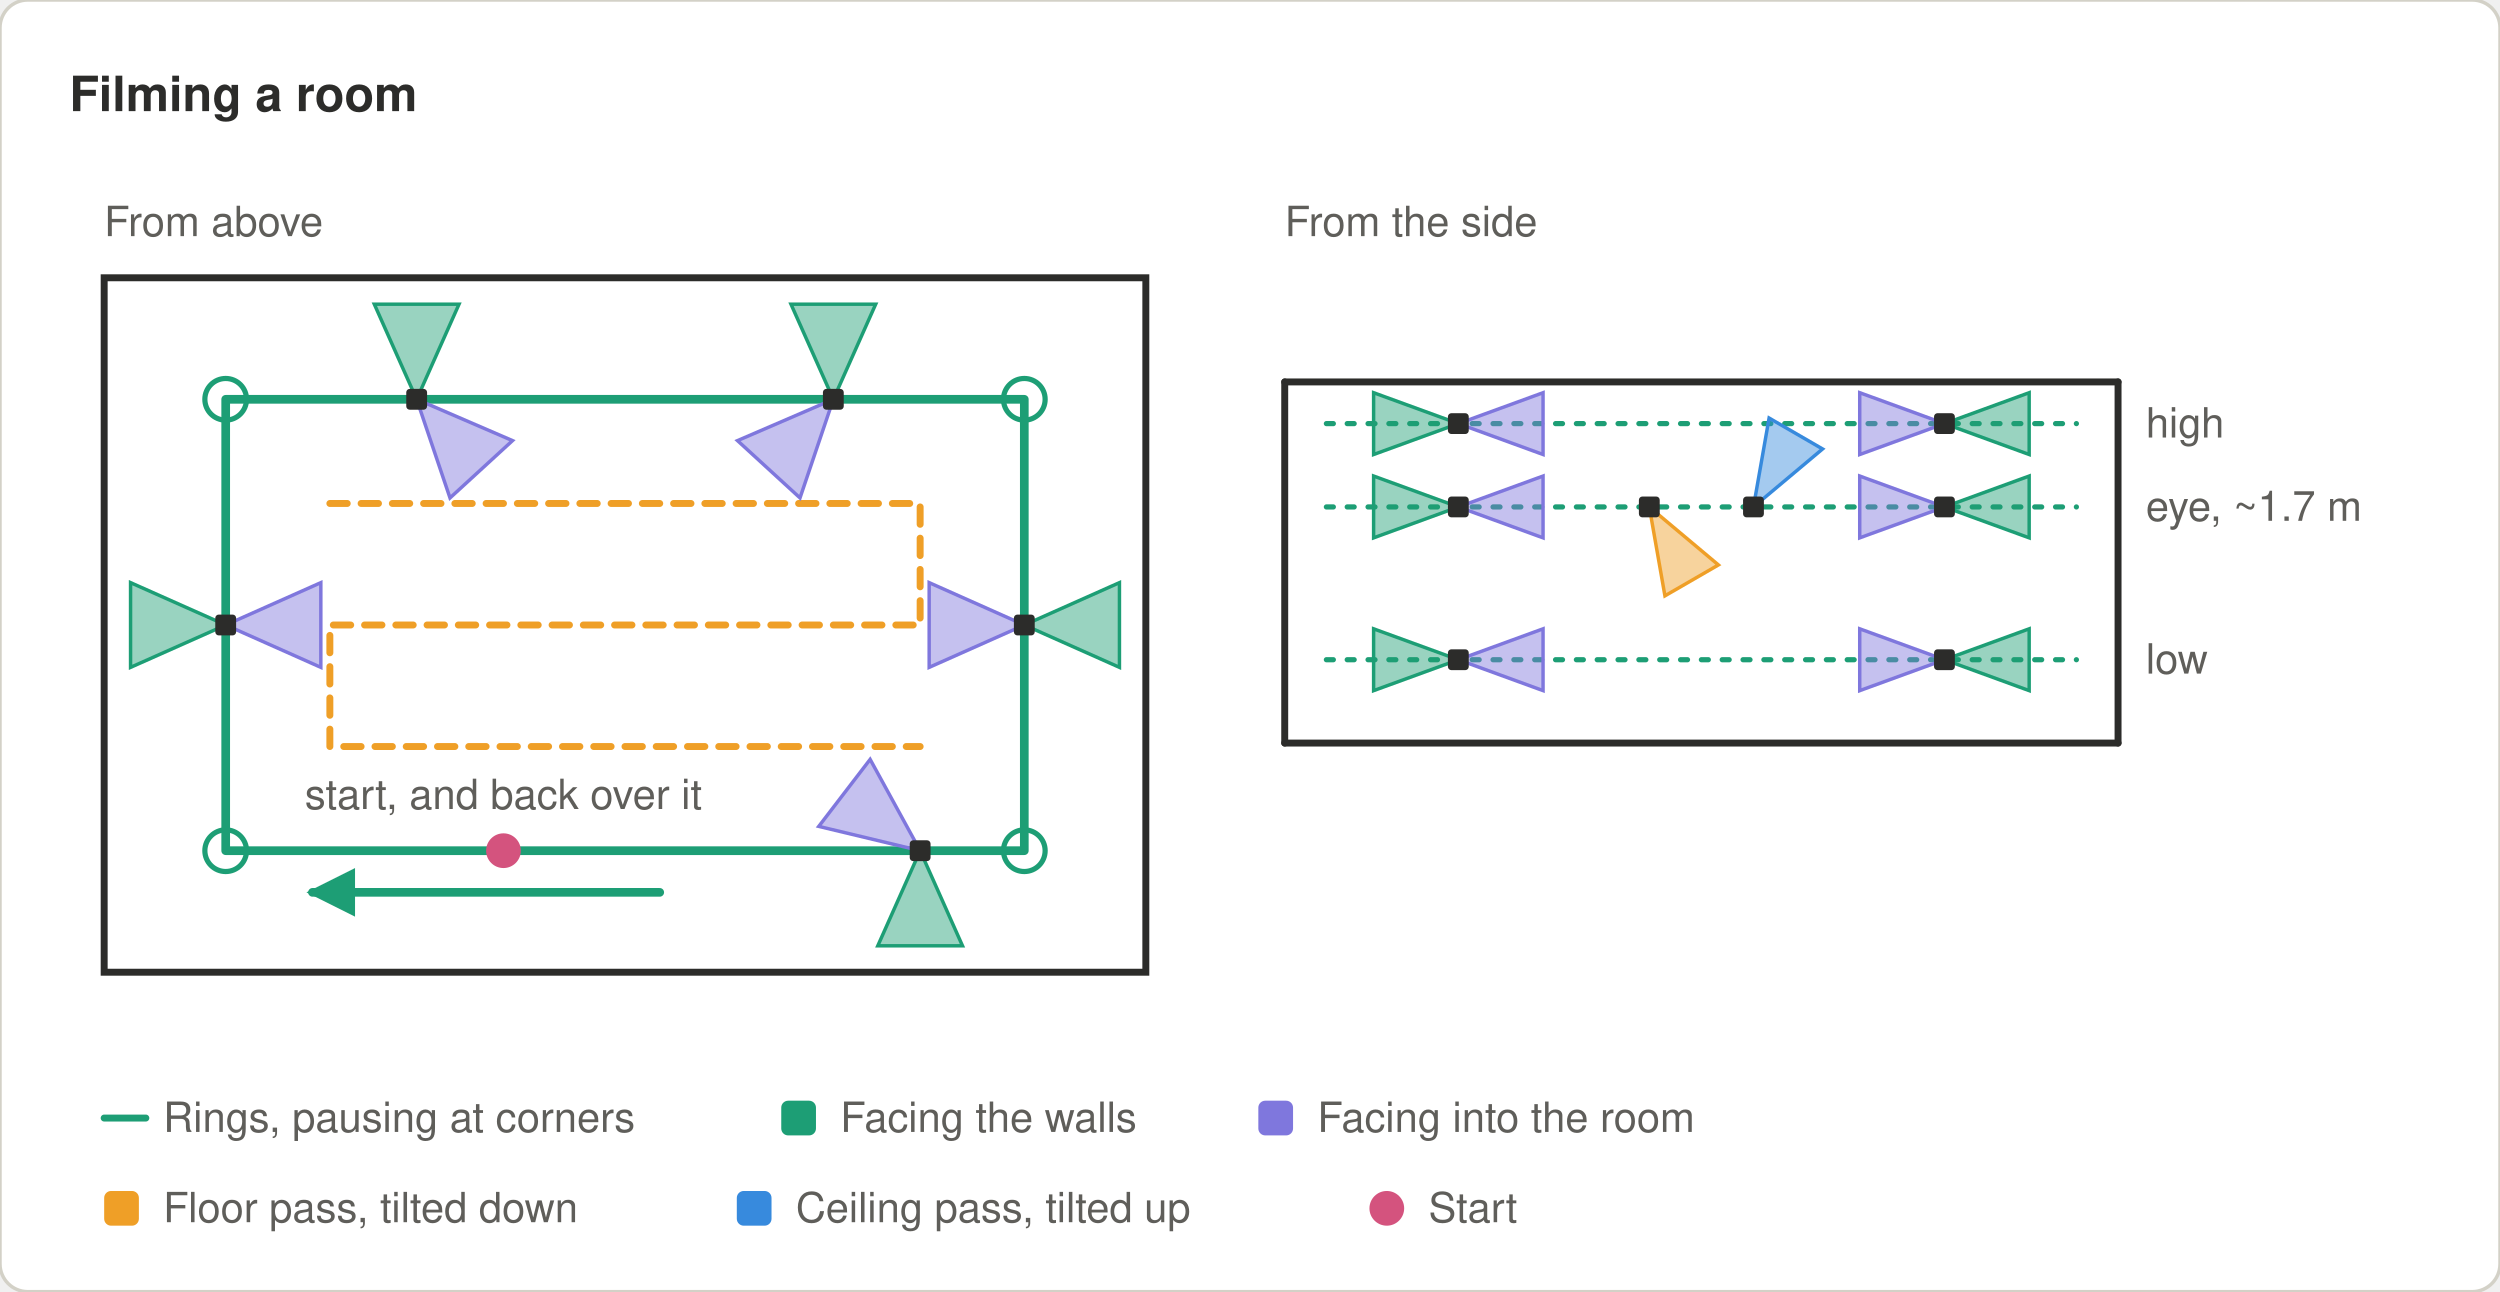
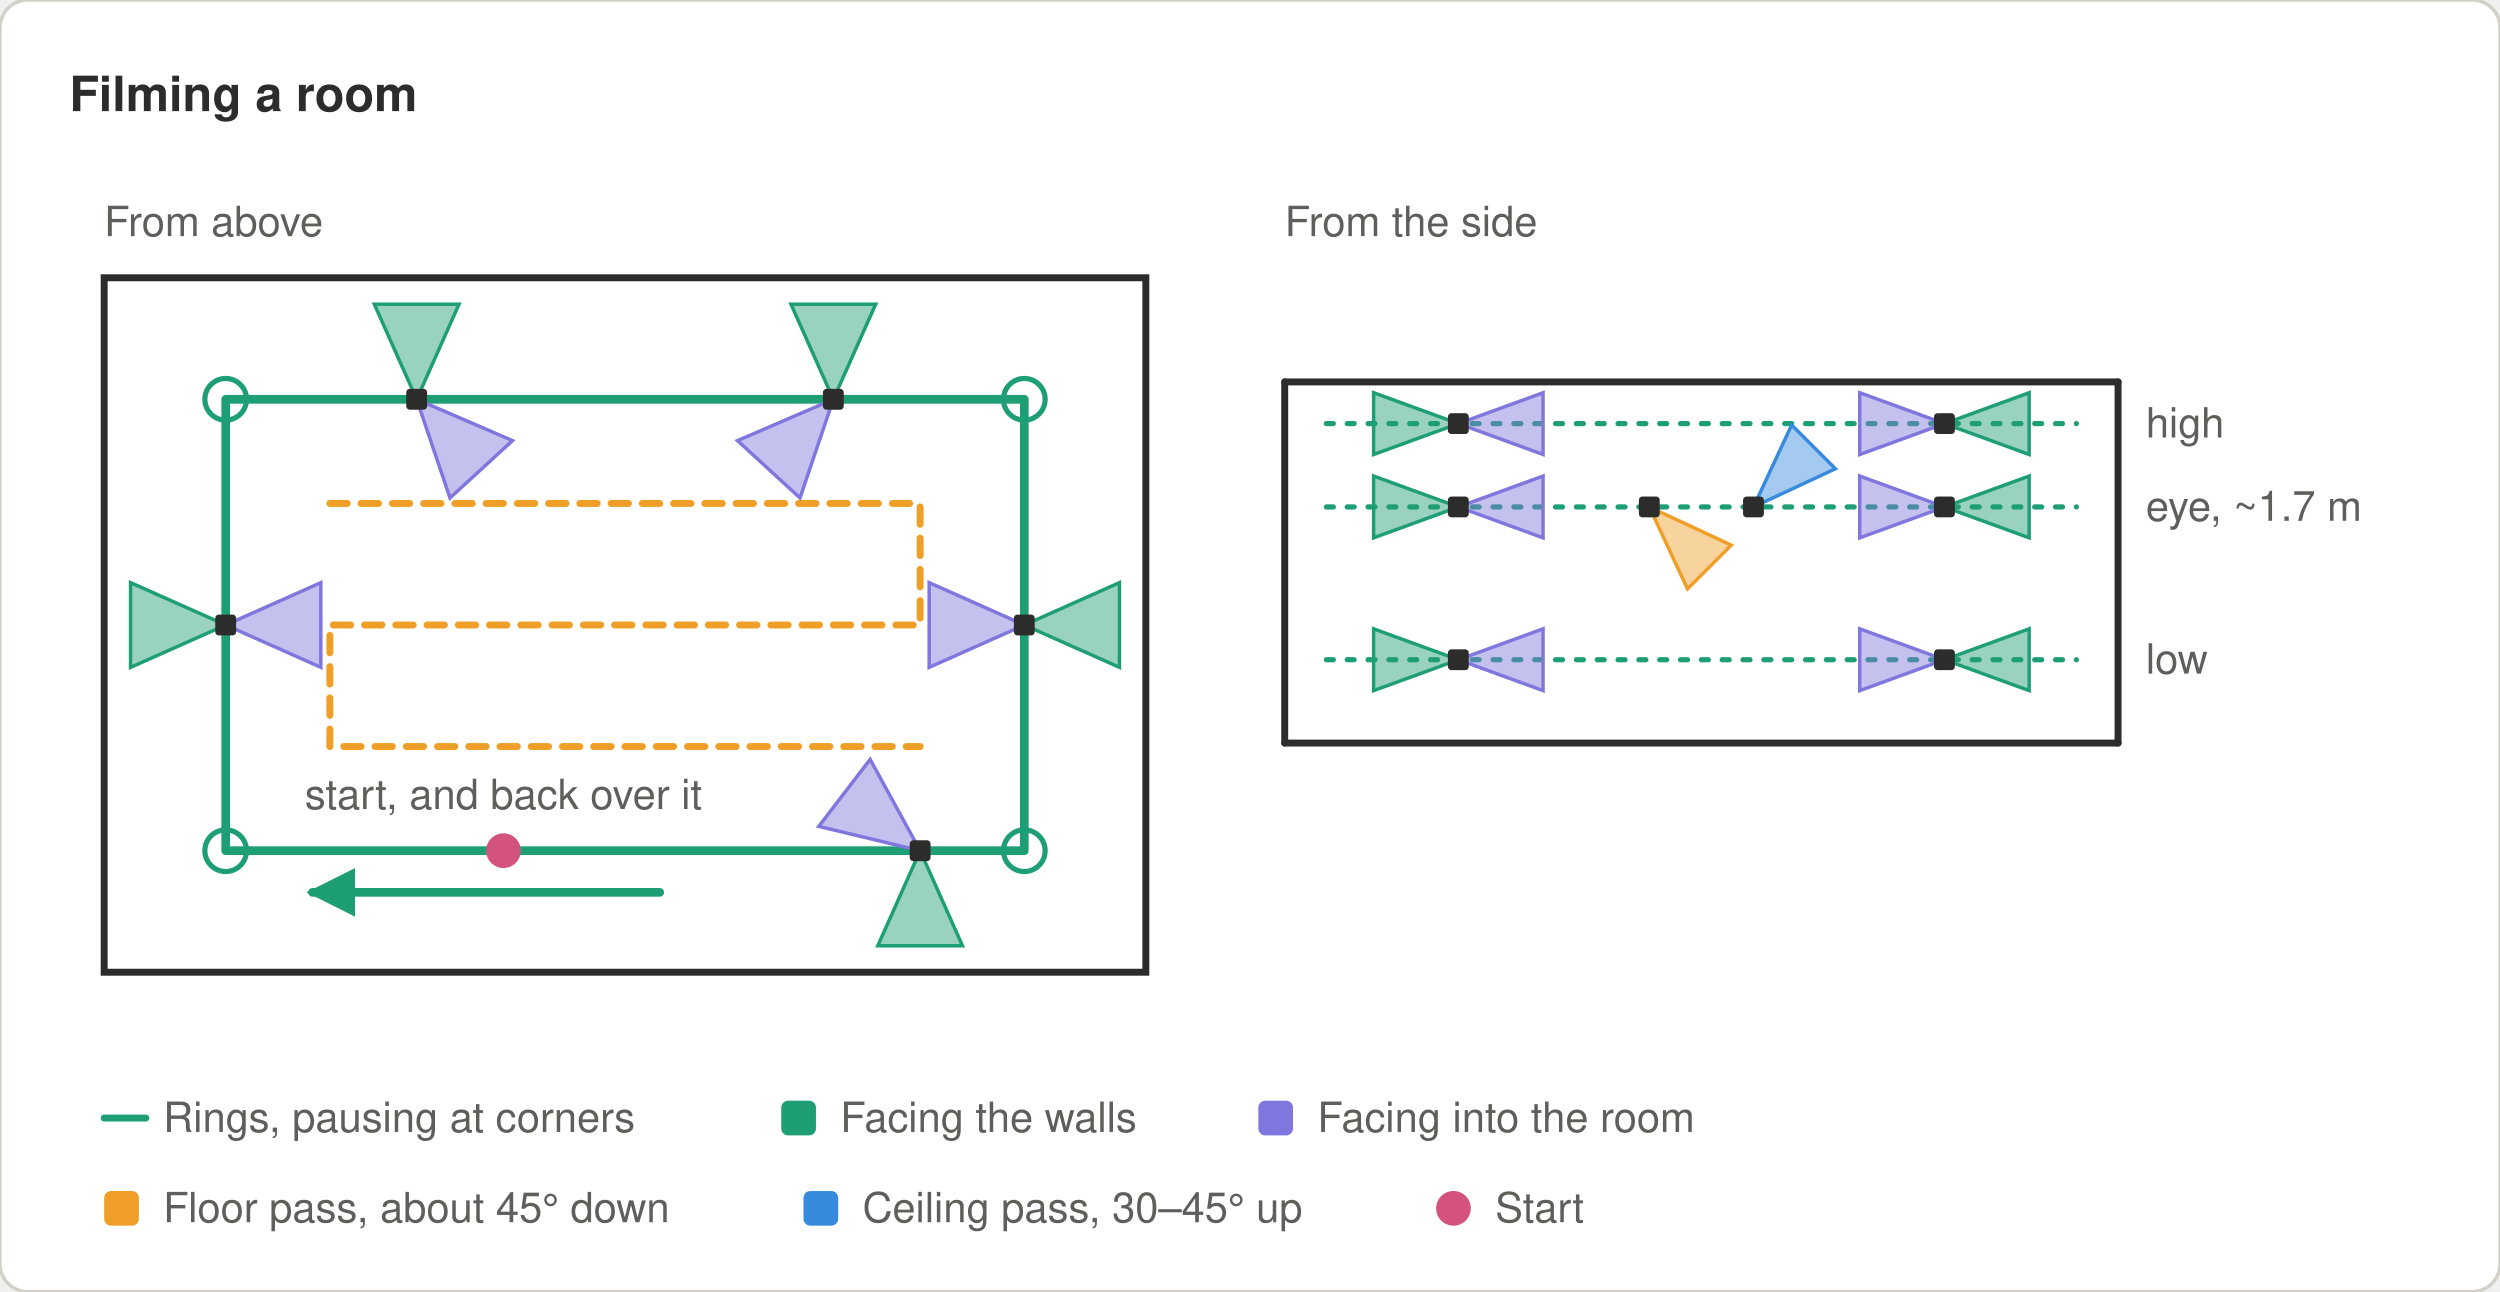
<svg xmlns="http://www.w3.org/2000/svg" width="720" height="372" viewBox="0 0 720 372" font-family="-apple-system, Segoe UI, Helvetica, Arial, sans-serif">
  <defs>
    <marker id="a" viewBox="0 0 10 10" refX="8" refY="5" markerWidth="7" markerHeight="7" orient="auto-start-reverse">
      <path d="M 1 1 L 9 5 L 1 9 z" fill="context-stroke" />
    </marker>
  </defs>
  <rect width="720" height="372" rx="8" fill="#ffffff" stroke="#D3D1C7" />
  <text x="20" y="32" font-size="14" font-weight="600" fill="#2C2C2A">Filming a room</text>
  <text x="30" y="68" font-size="12" fill="#5F5E5A" text-anchor="start">From above</text>
  <rect x="30" y="80" width="300" height="200" rx="0" fill="none" stroke="#2C2C2A" stroke-width="2" />
  <path fill="none" stroke="#EF9F27" stroke-width="2" stroke-linecap="round" stroke-linejoin="round" d="M 95 145 L 265 145 L 265 180 L 95 180 L 95 215 L 265 215" stroke-dasharray="5 4" />
  <path fill="none" stroke="#1D9E75" stroke-width="2.5" stroke-linecap="round" stroke-linejoin="round" d="M 145 245 L 65 245 L 65 115 L 295 115 L 295 245 L 145 245" />
  <path fill="none" stroke="#1D9E75" stroke-width="2.5" stroke-linecap="round" stroke-linejoin="round" d="M 190 257 L 90 257" marker-end="url(#a)" />
  <circle cx="65" cy="245" r="6" fill="none" stroke="#1D9E75" stroke-width="1.5" />
  <circle cx="65" cy="115" r="6" fill="none" stroke="#1D9E75" stroke-width="1.5" />
  <circle cx="295" cy="115" r="6" fill="none" stroke="#1D9E75" stroke-width="1.5" />
  <circle cx="295" cy="245" r="6" fill="none" stroke="#1D9E75" stroke-width="1.5" />
  <path fill="#1D9E75" fill-opacity="0.45" stroke="#1D9E75" stroke-width="1" d="M 120 115 L 132.2 87.6 L 107.8 87.6 z" />
  <path fill="#7F77DD" fill-opacity="0.45" stroke="#7F77DD" stroke-width="1" d="M 120 115 L 129.6 143.4 L 147.6 126.9 z" />
  <rect x="117" y="112" width="6" height="6" rx="1" fill="#2C2C2A" />
  <path fill="#1D9E75" fill-opacity="0.45" stroke="#1D9E75" stroke-width="1" d="M 240 115 L 252.2 87.6 L 227.8 87.6 z" />
  <path fill="#7F77DD" fill-opacity="0.45" stroke="#7F77DD" stroke-width="1" d="M 240 115 L 212.4 126.9 L 230.4 143.4 z" />
  <rect x="237" y="112" width="6" height="6" rx="1" fill="#2C2C2A" />
  <path fill="#1D9E75" fill-opacity="0.45" stroke="#1D9E75" stroke-width="1" d="M 65 180 L 37.6 167.8 L 37.6 192.2 z" />
  <path fill="#7F77DD" fill-opacity="0.45" stroke="#7F77DD" stroke-width="1" d="M 65 180 L 92.4 192.2 L 92.4 167.8 z" />
  <rect x="62" y="177" width="6" height="6" rx="1" fill="#2C2C2A" />
  <path fill="#1D9E75" fill-opacity="0.45" stroke="#1D9E75" stroke-width="1" d="M 295 180 L 322.4 192.2 L 322.4 167.8 z" />
  <path fill="#7F77DD" fill-opacity="0.45" stroke="#7F77DD" stroke-width="1" d="M 295 180 L 267.6 167.8 L 267.6 192.2 z" />
  <rect x="292" y="177" width="6" height="6" rx="1" fill="#2C2C2A" />
  <path fill="#1D9E75" fill-opacity="0.45" stroke="#1D9E75" stroke-width="1" d="M 265 245 L 252.8 272.4 L 277.2 272.4 z" />
  <path fill="#7F77DD" fill-opacity="0.45" stroke="#7F77DD" stroke-width="1" d="M 265 245 L 250.6 218.7 L 235.8 238 z" />
  <rect x="262" y="242" width="6" height="6" rx="1" fill="#2C2C2A" />
  <circle cx="145" cy="245" r="5" fill="#D4537E" />
  <text x="145" y="233" font-size="12" fill="#5F5E5A" text-anchor="middle">start, and back over it</text>
  <text x="370" y="68" font-size="12" fill="#5F5E5A" text-anchor="start">From the side</text>
  <path fill="none" stroke="#2C2C2A" stroke-width="2" stroke-linecap="round" stroke-linejoin="round" d="M 370 110 L 610 110" />
  <path fill="none" stroke="#2C2C2A" stroke-width="2" stroke-linecap="round" stroke-linejoin="round" d="M 370 214 L 610 214" />
  <path fill="none" stroke="#2C2C2A" stroke-width="2" stroke-linecap="round" stroke-linejoin="round" d="M 370 110 L 370 214" />
  <path fill="none" stroke="#2C2C2A" stroke-width="2" stroke-linecap="round" stroke-linejoin="round" d="M 610 110 L 610 214" />
  <path fill="none" stroke="#1D9E75" stroke-width="1.5" stroke-linecap="round" stroke-linejoin="round" d="M 382 190 L 598 190" stroke-dasharray="2 4" />
  <path fill="#1D9E75" fill-opacity="0.45" stroke="#1D9E75" stroke-width="1" d="M 420 190 L 395.6 181.1 L 395.6 198.9 z" />
  <path fill="#7F77DD" fill-opacity="0.45" stroke="#7F77DD" stroke-width="1" d="M 420 190 L 444.4 198.9 L 444.4 181.1 z" />
  <rect x="417" y="187" width="6" height="6" rx="1" fill="#2C2C2A" />
  <path fill="#1D9E75" fill-opacity="0.45" stroke="#1D9E75" stroke-width="1" d="M 560 190 L 584.4 198.9 L 584.4 181.1 z" />
  <path fill="#7F77DD" fill-opacity="0.45" stroke="#7F77DD" stroke-width="1" d="M 560 190 L 535.6 181.1 L 535.6 198.9 z" />
  <rect x="557" y="187" width="6" height="6" rx="1" fill="#2C2C2A" />
  <text x="618" y="194" font-size="12" fill="#5F5E5A" text-anchor="start">low</text>
  <path fill="none" stroke="#1D9E75" stroke-width="1.5" stroke-linecap="round" stroke-linejoin="round" d="M 382 146 L 598 146" stroke-dasharray="2 4" />
  <path fill="#1D9E75" fill-opacity="0.45" stroke="#1D9E75" stroke-width="1" d="M 420 146 L 395.6 137.1 L 395.6 154.9 z" />
  <path fill="#7F77DD" fill-opacity="0.45" stroke="#7F77DD" stroke-width="1" d="M 420 146 L 444.4 154.9 L 444.4 137.1 z" />
  <rect x="417" y="143" width="6" height="6" rx="1" fill="#2C2C2A" />
  <path fill="#1D9E75" fill-opacity="0.45" stroke="#1D9E75" stroke-width="1" d="M 560 146 L 584.4 154.9 L 584.4 137.1 z" />
  <path fill="#7F77DD" fill-opacity="0.45" stroke="#7F77DD" stroke-width="1" d="M 560 146 L 535.6 137.1 L 535.6 154.9 z" />
  <rect x="557" y="143" width="6" height="6" rx="1" fill="#2C2C2A" />
  <text x="618" y="150" font-size="12" fill="#5F5E5A" text-anchor="start">eye, ~1.7 m</text>
  <path fill="none" stroke="#1D9E75" stroke-width="1.5" stroke-linecap="round" stroke-linejoin="round" d="M 382 122 L 598 122" stroke-dasharray="2 4" />
  <path fill="#1D9E75" fill-opacity="0.45" stroke="#1D9E75" stroke-width="1" d="M 420 122 L 395.6 113.1 L 395.6 130.9 z" />
  <path fill="#7F77DD" fill-opacity="0.45" stroke="#7F77DD" stroke-width="1" d="M 420 122 L 444.4 130.9 L 444.4 113.1 z" />
  <rect x="417" y="119" width="6" height="6" rx="1" fill="#2C2C2A" />
  <path fill="#1D9E75" fill-opacity="0.45" stroke="#1D9E75" stroke-width="1" d="M 560 122 L 584.4 130.9 L 584.4 113.1 z" />
  <path fill="#7F77DD" fill-opacity="0.45" stroke="#7F77DD" stroke-width="1" d="M 560 122 L 535.6 113.1 L 535.6 130.9 z" />
  <rect x="557" y="119" width="6" height="6" rx="1" fill="#2C2C2A" />
  <text x="618" y="126" font-size="12" fill="#5F5E5A" text-anchor="start">high</text>
-   <path fill="#EF9F27" fill-opacity="0.45" stroke="#EF9F27" stroke-width="1" d="M 475 146 L 479.5 171.6 L 494.9 162.7 z" />
+   <path fill="#EF9F27" fill-opacity="0.45" stroke="#EF9F27" stroke-width="1" d="M 475 146 L 486 169.6 L 498.6 157 z" />
  <rect x="472" y="143" width="6" height="6" rx="1" fill="#2C2C2A" />
-   <path fill="#378ADD" fill-opacity="0.45" stroke="#378ADD" stroke-width="1" d="M 505 146 L 524.9 129.3 L 509.5 120.4 z" />
+   <path fill="#378ADD" fill-opacity="0.45" stroke="#378ADD" stroke-width="1" d="M 505 146 L 528.6 135 L 516 122.4 z" />
  <rect x="502" y="143" width="6" height="6" rx="1" fill="#2C2C2A" />
  <path fill="none" stroke="#1D9E75" stroke-width="2" stroke-linecap="round" stroke-linejoin="round" d="M 30 322 L 42 322" />
  <text x="47" y="326" font-size="12" fill="#5F5E5A" text-anchor="start">Rings, pausing at corners</text>
  <rect x="225" y="317" width="10" height="10" rx="2" fill="#1D9E75" />
  <text x="242" y="326" font-size="12" fill="#5F5E5A" text-anchor="start">Facing the walls</text>
  <rect x="362.4" y="317" width="10" height="10" rx="2" fill="#7F77DD" />
  <text x="379.4" y="326" font-size="12" fill="#5F5E5A" text-anchor="start">Facing into the room</text>
  <rect x="30" y="343" width="10" height="10" rx="2" fill="#EF9F27" />
-   <text x="47" y="352" font-size="12" fill="#5F5E5A" text-anchor="start">Floor pass, tilted down</text>
-   <rect x="212.2" y="343" width="10" height="10" rx="2" fill="#378ADD" />
-   <text x="229.2" y="352" font-size="12" fill="#5F5E5A" text-anchor="start">Ceiling pass, tilted up</text>
-   <circle cx="399.4" cy="348" r="5" fill="#D4537E" />
-   <text x="411.4" y="352" font-size="12" fill="#5F5E5A" text-anchor="start">Start</text>
+   <text x="47" y="352" font-size="12" fill="#5F5E5A" text-anchor="start">Floor pass, about 45° down</text>
+   <rect x="231.4" y="343" width="10" height="10" rx="2" fill="#378ADD" />
+   <text x="248.4" y="352" font-size="12" fill="#5F5E5A" text-anchor="start">Ceiling pass, 30–45° up</text>
+   <circle cx="418.6" cy="348" r="5" fill="#D4537E" />
+   <text x="430.6" y="352" font-size="12" fill="#5F5E5A" text-anchor="start">Start</text>
</svg>
